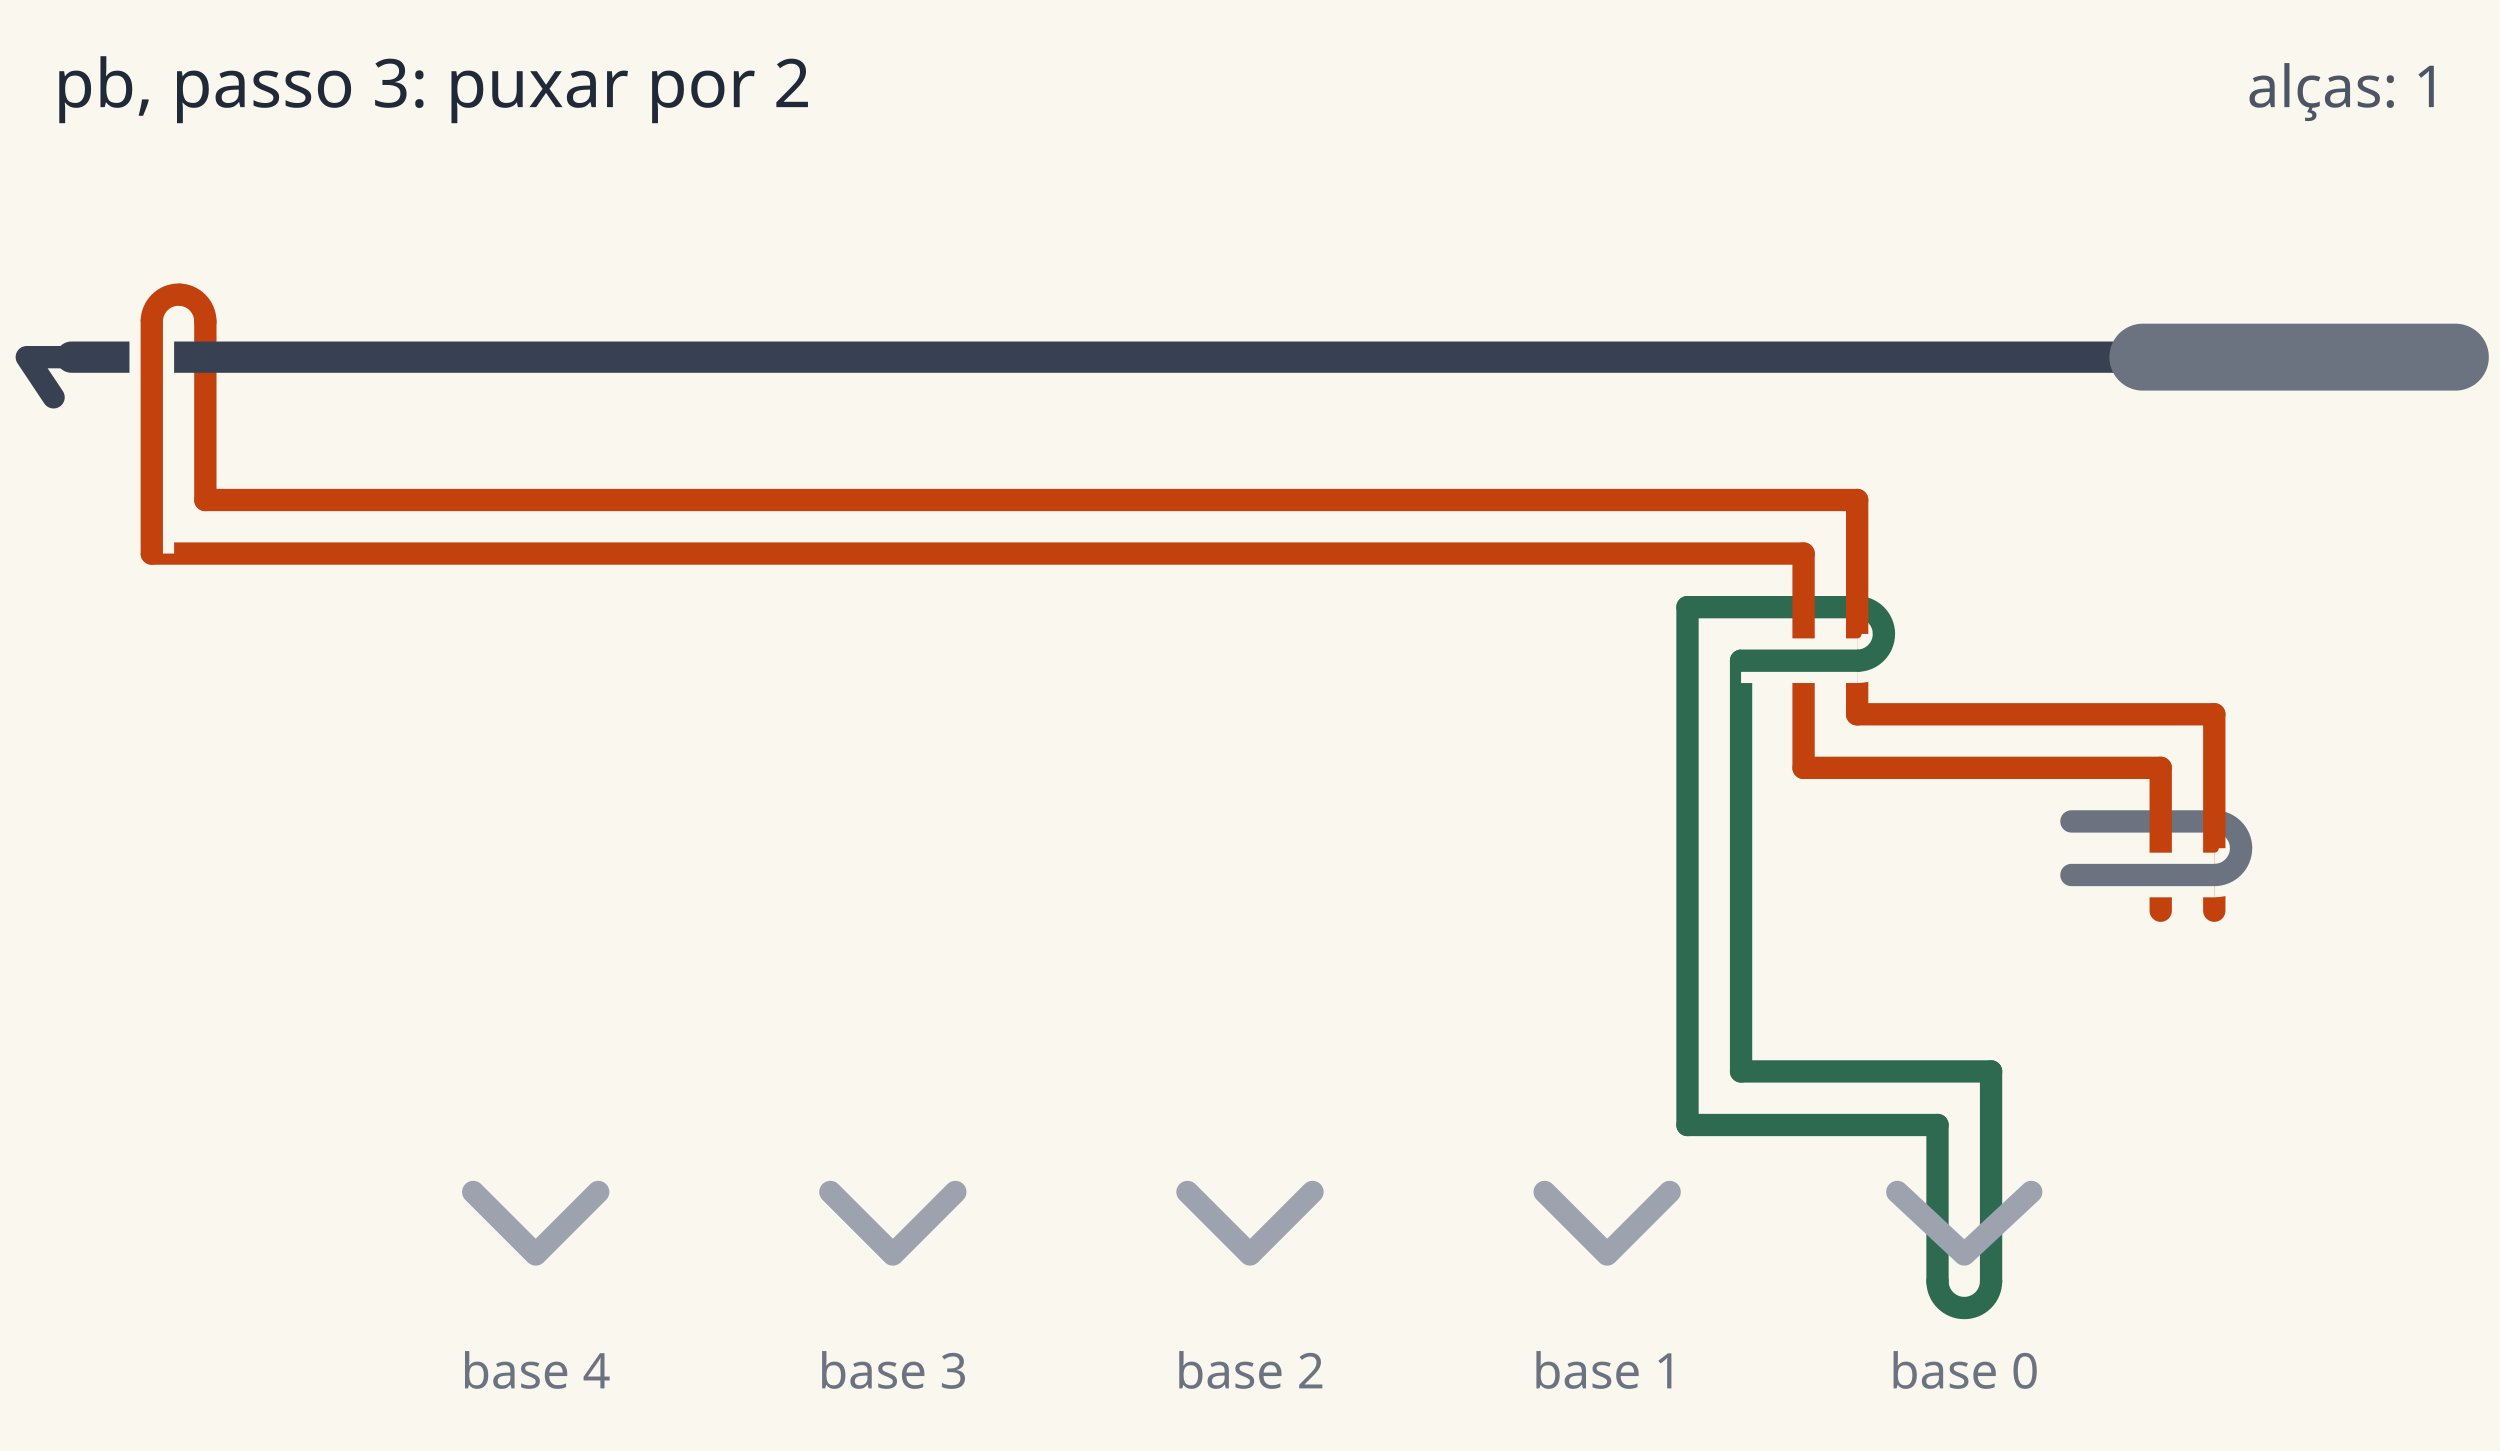
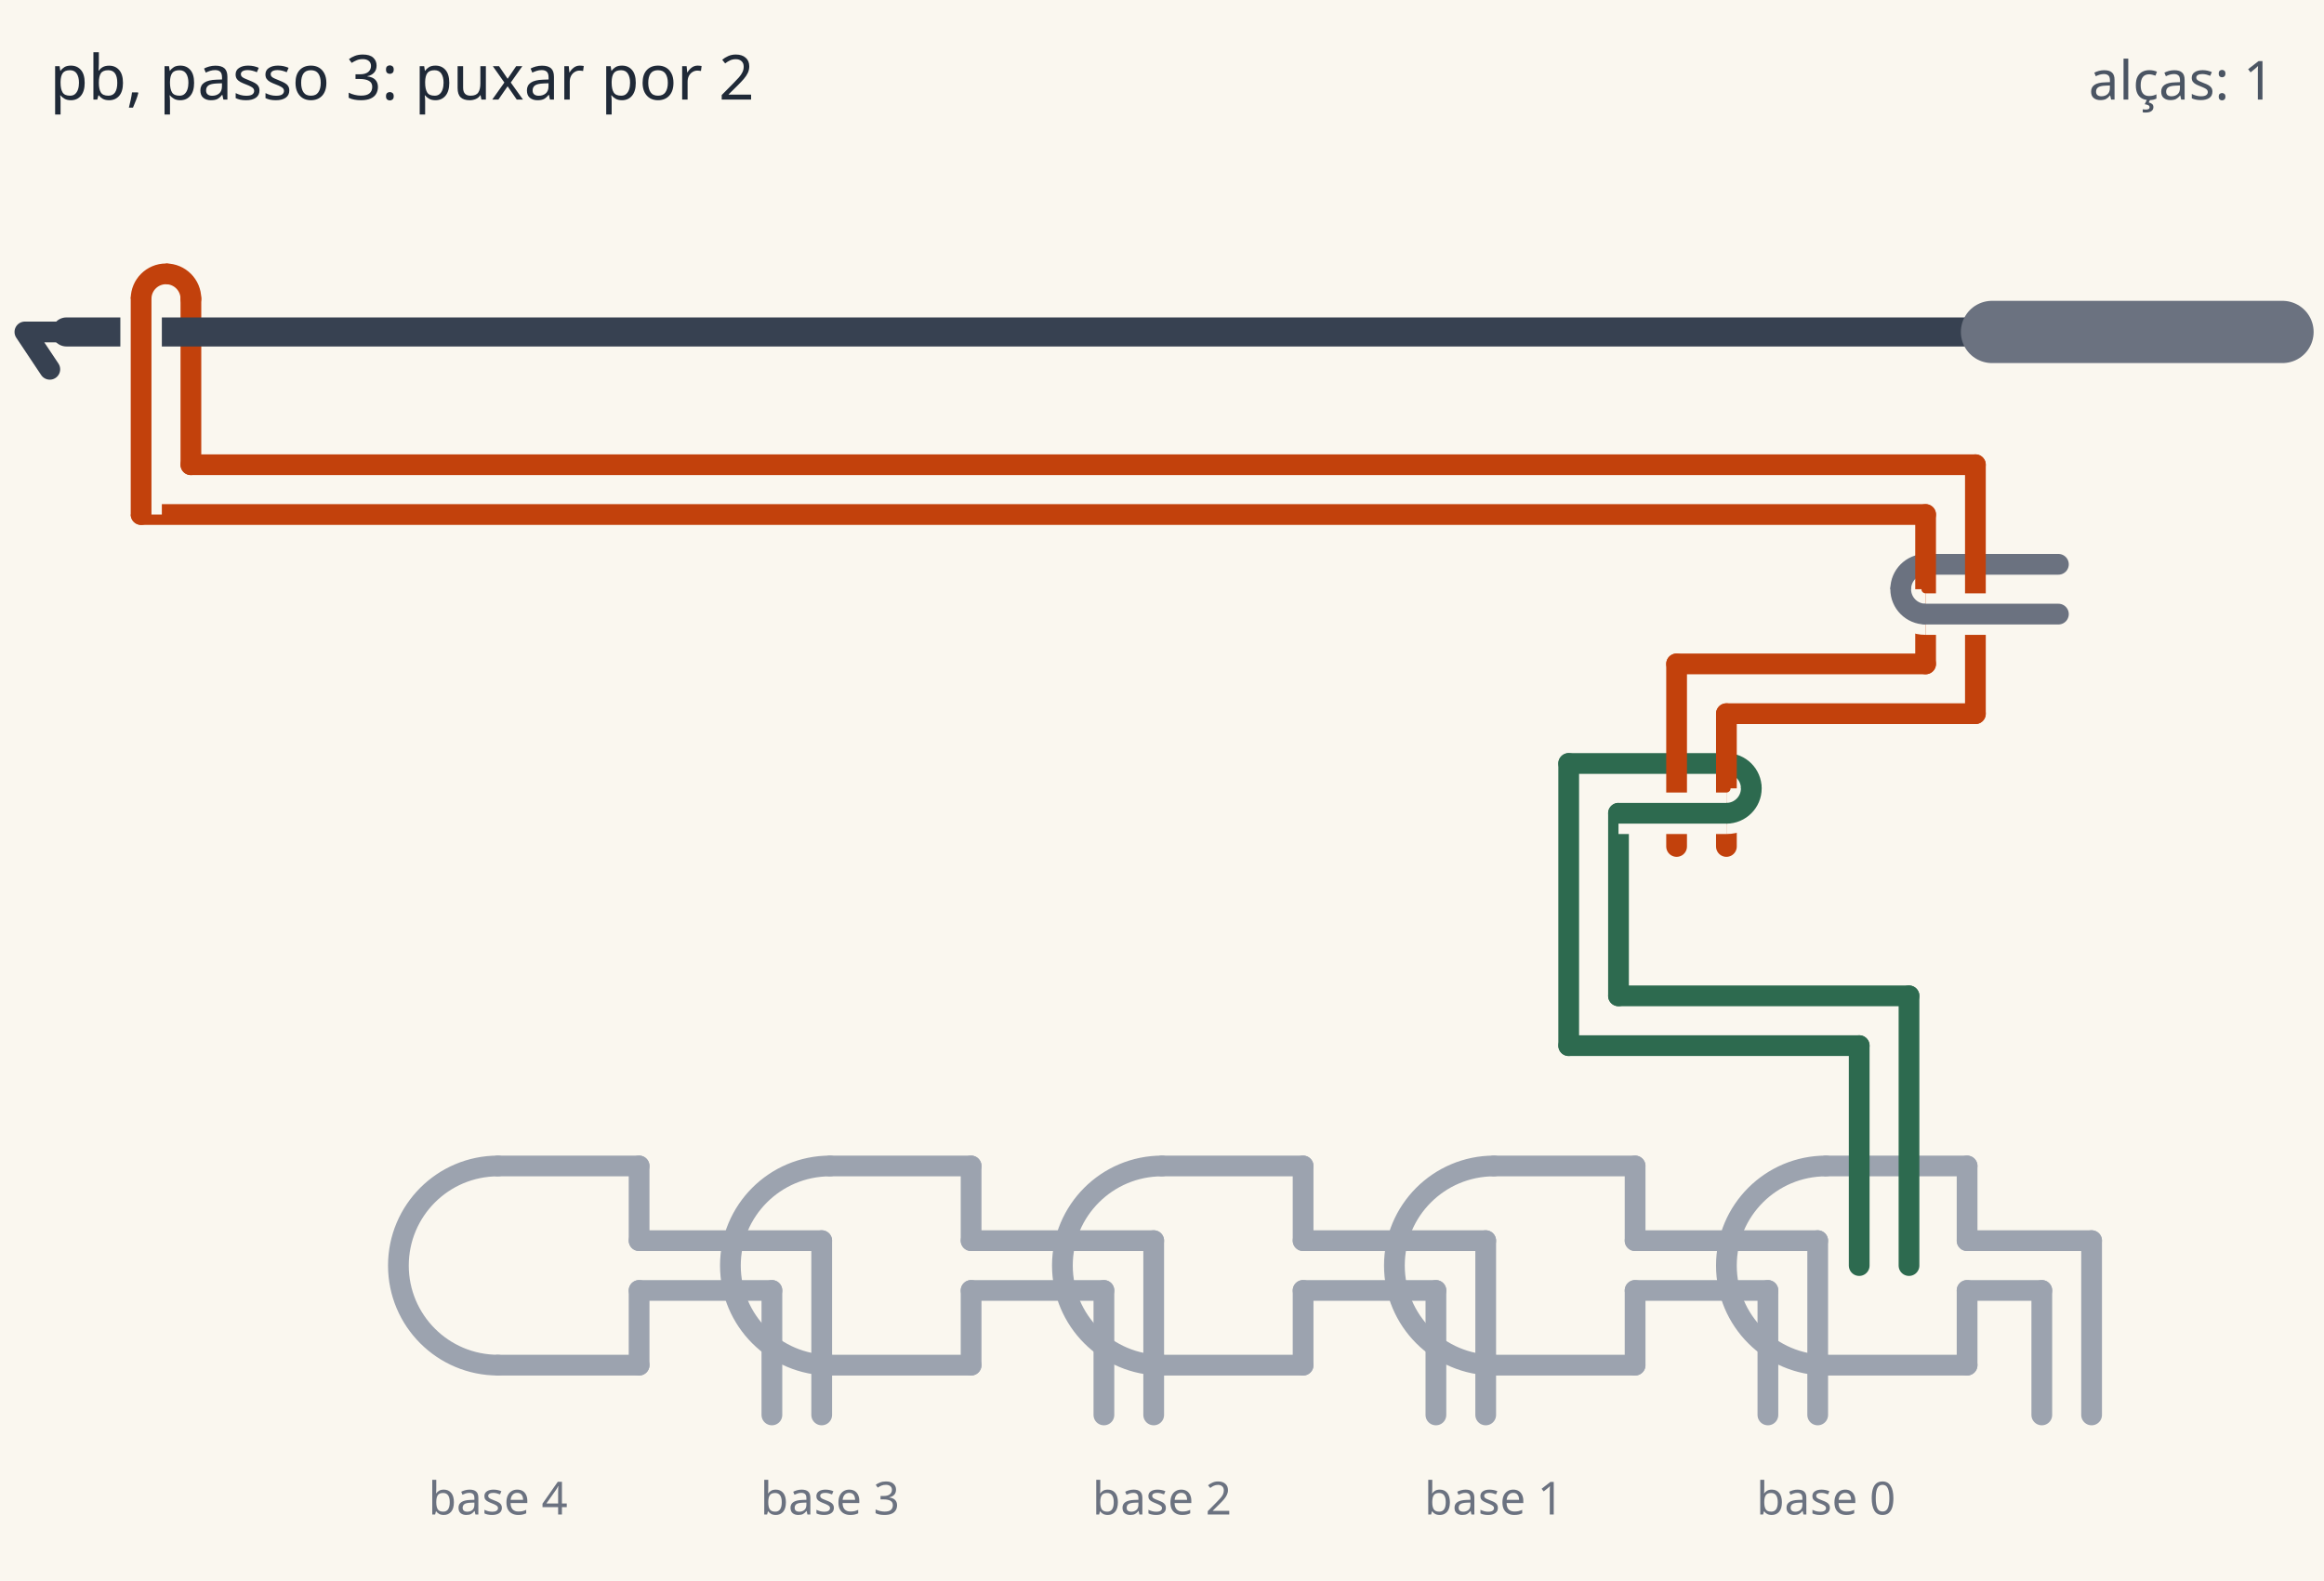
- <svg xmlns="http://www.w3.org/2000/svg" viewBox="0 0 560.0 325.0" width="560.0" height="325.0" font-family="sans-serif">
+ <svg xmlns="http://www.w3.org/2000/svg" viewBox="0 0 560.0 381.0" width="560.0" height="381.0" font-family="sans-serif">
  <rect width="100%" height="100%" fill="#faf7ef" />
  <text x="12" y="24" font-size="15" fill="#1f2937">pb, passo 3: puxar por 2</text>
  <text x="548.0" y="24" font-size="13" text-anchor="end" fill="#4b5563">alças: 1</text>
-   <text x="440.0" y="311.0" font-size="11" text-anchor="middle" fill="#6b7280">base 0</text>
-   <text x="360.0" y="311.0" font-size="11" text-anchor="middle" fill="#6b7280">base 1</text>
-   <text x="280.0" y="311.0" font-size="11" text-anchor="middle" fill="#6b7280">base 2</text>
-   <text x="200.0" y="311.0" font-size="11" text-anchor="middle" fill="#6b7280">base 3</text>
-   <text x="120.0" y="311.0" font-size="11" text-anchor="middle" fill="#6b7280">base 4</text>
-   <path data-bend="0" data-side="back" d="M 496.0 184.0 A 6 6 0 0 1 502.0 190.0" fill="none" stroke="#6b7280" stroke-width="5" stroke-linecap="round" />
-   <line data-pair="0" data-side="back" data-seg="0" data-loop="0" data-kind="initial" data-on-hook="0" data-part="back" data-cx="496.0" data-cy="190.0" data-hx="483.0" data-hw="19.0" x1="496.0" y1="184.0" x2="464.0" y2="184.0" stroke="#6b7280" stroke-width="5" stroke-linecap="round" />
-   <path data-bend="1" data-side="back" d="M 416.0 136.0 A 6 6 0 0 1 422.0 142.0" fill="none" stroke="#2d6a4f" stroke-width="5" stroke-linecap="round" />
-   <line data-pair="1" data-side="back" data-seg="0" data-loop="1" data-kind="pulled" data-on-hook="0" data-part="back" data-cx="416.0" data-cy="142.0" data-hx="403.0" data-hw="19.0" x1="416.0" y1="136.0" x2="378.0" y2="136.0" stroke="#2d6a4f" stroke-width="5" stroke-linecap="round" />
+   <text x="440.0" y="365.0" font-size="11" text-anchor="middle" fill="#6b7280">base 0</text>
+   <text x="360.0" y="365.0" font-size="11" text-anchor="middle" fill="#6b7280">base 1</text>
+   <text x="280.0" y="365.0" font-size="11" text-anchor="middle" fill="#6b7280">base 2</text>
+   <text x="200.0" y="365.0" font-size="11" text-anchor="middle" fill="#6b7280">base 3</text>
+   <text x="120.0" y="365.0" font-size="11" text-anchor="middle" fill="#6b7280">base 4</text>
+   <path data-bend="0" data-side="back" d="M 464.0 136.0 A 6 6 0 0 0 458.0 142.0" fill="none" stroke="#6b7280" stroke-width="5" stroke-linecap="round" />
+   <line data-pair="0" data-side="back" data-seg="0" data-loop="0" data-kind="initial" data-on-hook="0" data-part="back" data-cx="464.0" data-cy="142.0" data-hx="477.0" data-hw="19.0" x1="464.0" y1="136.0" x2="496.0" y2="136.0" stroke="#6b7280" stroke-width="5" stroke-linecap="round" />
+   <path data-bend="1" data-side="back" d="M 416.0 184.0 A 6 6 0 0 1 422.0 190.0" fill="none" stroke="#2d6a4f" stroke-width="5" stroke-linecap="round" />
+   <line data-pair="1" data-side="back" data-seg="0" data-loop="1" data-kind="pulled" data-on-hook="0" data-part="back" data-cx="416.0" data-cy="190.0" data-hx="403.0" data-hw="19.0" x1="416.0" y1="184.0" x2="378.0" y2="184.0" stroke="#2d6a4f" stroke-width="5" stroke-linecap="round" />
  <path data-bend="2" data-side="back" d="M 46.0 72 A 6 6 0 0 0 40.0 66" fill="none" stroke="#c2410c" stroke-width="5" stroke-linecap="round" />
  <line data-pair="2" data-side="back" data-seg="0" data-strand="2" data-draw="1" data-loop="2" data-kind="yo" data-on-hook="1" data-part="back" data-cx="40.0" data-cy="80" x1="46.0" y1="72.0" x2="46.0" y2="112.0" stroke="#c2410c" stroke-width="5" stroke-linecap="round" />
  <line data-hook="1" x1="544.0" y1="80" x2="16.0" y2="80" stroke="#374151" stroke-width="7" stroke-linecap="round" />
  <line data-hook-handle="1" x1="550.0" y1="80" x2="480.0" y2="80" stroke="#6b7280" stroke-width="15" stroke-linecap="round" />
  <path data-hook-tip="1" d="M 18.0 80 L 6.0 80 L 12.0 89" fill="none" stroke="#374151" stroke-width="5" stroke-linecap="round" stroke-linejoin="round" />
-   <line data-pair="1" data-side="back" data-seg="1" data-leg="1" data-base="0" x1="378.0" y1="136.0" x2="378.0" y2="252.0" stroke="#2d6a4f" stroke-width="5" stroke-linecap="round" />
-   <line data-pair="1" data-side="back" data-seg="2" data-leg="1" data-base="0" x1="378.0" y1="252.0" x2="434.0" y2="252.0" stroke="#2d6a4f" stroke-width="5" stroke-linecap="round" />
-   <line data-pair="1" data-side="back" data-seg="3" data-leg="1" data-base="0" x1="434.0" y1="252.0" x2="434.0" y2="287.0" stroke="#2d6a4f" stroke-width="5" stroke-linecap="round" />
-   <line data-pair="1" data-side="front" data-seg="1" data-leg="1" data-base="0" x1="390.0" y1="148.0" x2="390.0" y2="240.0" stroke="#2d6a4f" stroke-width="5" stroke-linecap="round" />
-   <line data-pair="1" data-side="front" data-seg="2" data-leg="1" data-base="0" x1="390.0" y1="240.0" x2="446.0" y2="240.0" stroke="#2d6a4f" stroke-width="5" stroke-linecap="round" />
-   <line data-pair="1" data-side="front" data-seg="3" data-leg="1" data-base="0" x1="446.0" y1="240.0" x2="446.0" y2="287.0" stroke="#2d6a4f" stroke-width="5" stroke-linecap="round" />
-   <line data-pair="2" data-side="back" data-seg="1" data-strand="2" data-draw="1" x1="46.0" y1="112.0" x2="416.0" y2="112.0" stroke="#c2410c" stroke-width="5" stroke-linecap="round" />
-   <line data-pair="2" data-side="back" data-seg="2" data-strand="2" data-draw="1" data-through="1" x1="416.0" y1="112.0" x2="416.0" y2="160.0" stroke="#c2410c" stroke-width="5" stroke-linecap="round" />
-   <line data-pair="2" data-side="back" data-seg="3" data-strand="2" data-draw="1" x1="416.0" y1="160.0" x2="496.0" y2="160.0" stroke="#c2410c" stroke-width="5" stroke-linecap="round" />
-   <line data-pair="2" data-side="back" data-seg="4" data-strand="2" data-draw="1" data-through="0" x1="496.0" y1="160.0" x2="496.0" y2="204.0" stroke="#c2410c" stroke-width="5" stroke-linecap="round" />
-   <line data-pair="2" data-side="front" data-seg="1" data-strand="2" data-draw="1" x1="34.0" y1="124.0" x2="404.0" y2="124.0" stroke="#c2410c" stroke-width="5" stroke-linecap="round" />
-   <line data-pair="2" data-side="front" data-seg="2" data-strand="2" data-draw="1" data-through="1" x1="404.0" y1="124.0" x2="404.0" y2="172.0" stroke="#c2410c" stroke-width="5" stroke-linecap="round" />
-   <line data-pair="2" data-side="front" data-seg="3" data-strand="2" data-draw="1" x1="404.0" y1="172.0" x2="484.0" y2="172.0" stroke="#c2410c" stroke-width="5" stroke-linecap="round" />
-   <line data-pair="2" data-side="front" data-seg="4" data-strand="2" data-draw="1" data-through="0" x1="484.0" y1="172.0" x2="484.0" y2="204.0" stroke="#c2410c" stroke-width="5" stroke-linecap="round" />
-   <path data-leg-curve="1" data-base="0" d="M 446.0 287.0 A 6 6 0 0 1 434.0 287.0" fill="none" stroke="#2d6a4f" stroke-width="5" stroke-linecap="round" />
-   <path data-base-top="0" data-cx="440.0" data-hw="15.0" d="M 425.0 267.0 L 440.0 281.0 L 455.0 267.0" fill="none" stroke="#9ca3af" stroke-width="5" stroke-linecap="round" stroke-linejoin="round" />
-   <path data-base-top="1" data-cx="360.0" data-hw="14.0" d="M 346.0 267.0 L 360.0 281.0 L 374.0 267.0" fill="none" stroke="#9ca3af" stroke-width="5" stroke-linecap="round" stroke-linejoin="round" />
-   <path data-base-top="2" data-cx="280.0" data-hw="14.0" d="M 266.0 267.0 L 280.0 281.0 L 294.0 267.0" fill="none" stroke="#9ca3af" stroke-width="5" stroke-linecap="round" stroke-linejoin="round" />
-   <path data-base-top="3" data-cx="200.0" data-hw="14.0" d="M 186.0 267.0 L 200.0 281.0 L 214.0 267.0" fill="none" stroke="#9ca3af" stroke-width="5" stroke-linecap="round" stroke-linejoin="round" />
-   <path data-base-top="4" data-cx="120.0" data-hw="14.0" d="M 106.0 267.0 L 120.0 281.0 L 134.0 267.0" fill="none" stroke="#9ca3af" stroke-width="5" stroke-linecap="round" stroke-linejoin="round" />
-   <path d="M 502.0 190.0 A 6 6 0 0 1 496.0 196.0" stroke="#faf7ef" stroke-width="10" stroke-linecap="butt" fill="none" />
-   <path data-bend="0" data-side="front" d="M 502.0 190.0 A 6 6 0 0 1 496.0 196.0" fill="none" stroke="#6b7280" stroke-width="5" stroke-linecap="round" />
-   <line x1="496.0" y1="196.0" x2="464.0" y2="196.0" stroke="#faf7ef" stroke-width="10" stroke-linecap="butt" fill="none" />
-   <line data-pair="0" data-side="front" data-seg="0" data-loop="0" data-kind="initial" data-on-hook="0" data-part="front" data-cx="496.0" data-cy="190.0" data-hx="483.0" data-hw="19.0" x1="496.0" y1="196.0" x2="464.0" y2="196.0" stroke="#6b7280" stroke-width="5" stroke-linecap="round" />
-   <path d="M 422.0 142.0 A 6 6 0 0 1 416.0 148.0" stroke="#faf7ef" stroke-width="10" stroke-linecap="butt" fill="none" />
-   <path data-bend="1" data-side="front" d="M 422.0 142.0 A 6 6 0 0 1 416.0 148.0" fill="none" stroke="#2d6a4f" stroke-width="5" stroke-linecap="round" />
-   <line x1="416.0" y1="148.0" x2="390.0" y2="148.0" stroke="#faf7ef" stroke-width="10" stroke-linecap="butt" fill="none" />
-   <line data-pair="1" data-side="front" data-seg="0" data-loop="1" data-kind="pulled" data-on-hook="0" data-part="front" data-cx="416.0" data-cy="142.0" data-hx="403.0" data-hw="19.0" x1="416.0" y1="148.0" x2="390.0" y2="148.0" stroke="#2d6a4f" stroke-width="5" stroke-linecap="round" />
+   <path data-base-top="0" data-cx="440.0" data-cy="305.0" data-hx="445.0" data-hw="21.0" d="M 440.0 281.0 A 24 24 0 0 0 440.0 329.0" fill="none" stroke="#9ca3af" stroke-width="5" stroke-linecap="round" />
+   <path data-base-top="1" data-cx="360.0" data-cy="305.0" data-hx="365.0" data-hw="21.0" d="M 360.0 281.0 A 24 24 0 0 0 360.0 329.0" fill="none" stroke="#9ca3af" stroke-width="5" stroke-linecap="round" />
+   <path data-base-top="2" data-cx="280.0" data-cy="305.0" data-hx="285.0" data-hw="21.0" d="M 280.0 281.0 A 24 24 0 0 0 280.0 329.0" fill="none" stroke="#9ca3af" stroke-width="5" stroke-linecap="round" />
+   <path data-base-top="3" data-cx="200.0" data-cy="305.0" data-hx="205.0" data-hw="21.0" d="M 200.0 281.0 A 24 24 0 0 0 200.0 329.0" fill="none" stroke="#9ca3af" stroke-width="5" stroke-linecap="round" />
+   <path data-base-top="4" data-cx="120.0" data-cy="305.0" data-hx="125.0" data-hw="21.0" d="M 120.0 281.0 A 24 24 0 0 0 120.0 329.0" fill="none" stroke="#9ca3af" stroke-width="5" stroke-linecap="round" />
+   <line data-base-line="0" data-seg="0" x1="440.0" y1="281.0" x2="474.0" y2="281.0" stroke="#9ca3af" stroke-width="5" stroke-linecap="round" />
+   <line data-base-line="0" data-seg="1" x1="474.0" y1="281.0" x2="474.0" y2="299.0" stroke="#9ca3af" stroke-width="5" stroke-linecap="round" />
+   <line data-base-line="0" data-seg="2" x1="474.0" y1="299.0" x2="504.0" y2="299.0" stroke="#9ca3af" stroke-width="5" stroke-linecap="round" />
+   <line data-base-line="0" data-seg="3" x1="504.0" y1="299.0" x2="504.0" y2="341.0" stroke="#9ca3af" stroke-width="5" stroke-linecap="round" />
+   <line data-base-line="0" data-seg="4" x1="440.0" y1="329.0" x2="474.0" y2="329.0" stroke="#9ca3af" stroke-width="5" stroke-linecap="round" />
+   <line data-base-line="0" data-seg="5" x1="474.0" y1="329.0" x2="474.0" y2="311.0" stroke="#9ca3af" stroke-width="5" stroke-linecap="round" />
+   <line data-base-line="0" data-seg="6" x1="474.0" y1="311.0" x2="492.0" y2="311.0" stroke="#9ca3af" stroke-width="5" stroke-linecap="round" />
+   <line data-base-line="0" data-seg="7" x1="492.0" y1="311.0" x2="492.0" y2="341.0" stroke="#9ca3af" stroke-width="5" stroke-linecap="round" />
+   <line data-base-line="1" data-seg="0" x1="360.0" y1="281.0" x2="394.0" y2="281.0" stroke="#9ca3af" stroke-width="5" stroke-linecap="round" />
+   <line data-base-line="1" data-seg="1" x1="394.0" y1="281.0" x2="394.0" y2="299.0" stroke="#9ca3af" stroke-width="5" stroke-linecap="round" />
+   <line data-base-line="1" data-seg="2" x1="394.0" y1="299.0" x2="438.0" y2="299.0" stroke="#9ca3af" stroke-width="5" stroke-linecap="round" />
+   <line data-base-line="1" data-seg="3" x1="438.0" y1="299.0" x2="438.0" y2="341.0" stroke="#9ca3af" stroke-width="5" stroke-linecap="round" />
+   <line data-base-line="1" data-seg="4" x1="360.0" y1="329.0" x2="394.0" y2="329.0" stroke="#9ca3af" stroke-width="5" stroke-linecap="round" />
+   <line data-base-line="1" data-seg="5" x1="394.0" y1="329.0" x2="394.0" y2="311.0" stroke="#9ca3af" stroke-width="5" stroke-linecap="round" />
+   <line data-base-line="1" data-seg="6" x1="394.0" y1="311.0" x2="426.0" y2="311.0" stroke="#9ca3af" stroke-width="5" stroke-linecap="round" />
+   <line data-base-line="1" data-seg="7" x1="426.0" y1="311.0" x2="426.0" y2="341.0" stroke="#9ca3af" stroke-width="5" stroke-linecap="round" />
+   <line data-base-line="2" data-seg="0" x1="280.0" y1="281.0" x2="314.0" y2="281.0" stroke="#9ca3af" stroke-width="5" stroke-linecap="round" />
+   <line data-base-line="2" data-seg="1" x1="314.0" y1="281.0" x2="314.0" y2="299.0" stroke="#9ca3af" stroke-width="5" stroke-linecap="round" />
+   <line data-base-line="2" data-seg="2" x1="314.0" y1="299.0" x2="358.0" y2="299.0" stroke="#9ca3af" stroke-width="5" stroke-linecap="round" />
+   <line data-base-line="2" data-seg="3" x1="358.0" y1="299.0" x2="358.0" y2="341.0" stroke="#9ca3af" stroke-width="5" stroke-linecap="round" />
+   <line data-base-line="2" data-seg="4" x1="280.0" y1="329.0" x2="314.0" y2="329.0" stroke="#9ca3af" stroke-width="5" stroke-linecap="round" />
+   <line data-base-line="2" data-seg="5" x1="314.0" y1="329.0" x2="314.0" y2="311.0" stroke="#9ca3af" stroke-width="5" stroke-linecap="round" />
+   <line data-base-line="2" data-seg="6" x1="314.0" y1="311.0" x2="346.0" y2="311.0" stroke="#9ca3af" stroke-width="5" stroke-linecap="round" />
+   <line data-base-line="2" data-seg="7" x1="346.0" y1="311.0" x2="346.0" y2="341.0" stroke="#9ca3af" stroke-width="5" stroke-linecap="round" />
+   <line data-base-line="3" data-seg="0" x1="200.0" y1="281.0" x2="234.0" y2="281.0" stroke="#9ca3af" stroke-width="5" stroke-linecap="round" />
+   <line data-base-line="3" data-seg="1" x1="234.0" y1="281.0" x2="234.0" y2="299.0" stroke="#9ca3af" stroke-width="5" stroke-linecap="round" />
+   <line data-base-line="3" data-seg="2" x1="234.0" y1="299.0" x2="278.0" y2="299.0" stroke="#9ca3af" stroke-width="5" stroke-linecap="round" />
+   <line data-base-line="3" data-seg="3" x1="278.0" y1="299.0" x2="278.0" y2="341.0" stroke="#9ca3af" stroke-width="5" stroke-linecap="round" />
+   <line data-base-line="3" data-seg="4" x1="200.0" y1="329.0" x2="234.0" y2="329.0" stroke="#9ca3af" stroke-width="5" stroke-linecap="round" />
+   <line data-base-line="3" data-seg="5" x1="234.0" y1="329.0" x2="234.0" y2="311.0" stroke="#9ca3af" stroke-width="5" stroke-linecap="round" />
+   <line data-base-line="3" data-seg="6" x1="234.0" y1="311.0" x2="266.0" y2="311.0" stroke="#9ca3af" stroke-width="5" stroke-linecap="round" />
+   <line data-base-line="3" data-seg="7" x1="266.0" y1="311.0" x2="266.0" y2="341.0" stroke="#9ca3af" stroke-width="5" stroke-linecap="round" />
+   <line data-base-line="4" data-seg="0" x1="120.0" y1="281.0" x2="154.0" y2="281.0" stroke="#9ca3af" stroke-width="5" stroke-linecap="round" />
+   <line data-base-line="4" data-seg="1" x1="154.0" y1="281.0" x2="154.0" y2="299.0" stroke="#9ca3af" stroke-width="5" stroke-linecap="round" />
+   <line data-base-line="4" data-seg="2" x1="154.0" y1="299.0" x2="198.0" y2="299.0" stroke="#9ca3af" stroke-width="5" stroke-linecap="round" />
+   <line data-base-line="4" data-seg="3" x1="198.0" y1="299.0" x2="198.0" y2="341.0" stroke="#9ca3af" stroke-width="5" stroke-linecap="round" />
+   <line data-base-line="4" data-seg="4" x1="120.0" y1="329.0" x2="154.0" y2="329.0" stroke="#9ca3af" stroke-width="5" stroke-linecap="round" />
+   <line data-base-line="4" data-seg="5" x1="154.0" y1="329.0" x2="154.0" y2="311.0" stroke="#9ca3af" stroke-width="5" stroke-linecap="round" />
+   <line data-base-line="4" data-seg="6" x1="154.0" y1="311.0" x2="186.0" y2="311.0" stroke="#9ca3af" stroke-width="5" stroke-linecap="round" />
+   <line data-base-line="4" data-seg="7" x1="186.0" y1="311.0" x2="186.0" y2="341.0" stroke="#9ca3af" stroke-width="5" stroke-linecap="round" />
+   <line data-pair="1" data-side="back" data-seg="1" data-leg="1" data-base="0" x1="378.0" y1="184.0" x2="378.0" y2="252.0" stroke="#2d6a4f" stroke-width="5" stroke-linecap="round" />
+   <line data-pair="1" data-side="back" data-seg="2" data-leg="1" data-base="0" x1="378.0" y1="252.0" x2="448.0" y2="252.0" stroke="#2d6a4f" stroke-width="5" stroke-linecap="round" />
+   <line data-pair="1" data-side="back" data-seg="3" data-leg="1" data-base="0" x1="448.0" y1="252.0" x2="448.0" y2="305.0" stroke="#2d6a4f" stroke-width="5" stroke-linecap="round" />
+   <line data-pair="1" data-side="front" data-seg="1" data-leg="1" data-base="0" x1="390.0" y1="196.0" x2="390.0" y2="240.0" stroke="#2d6a4f" stroke-width="5" stroke-linecap="round" />
+   <line data-pair="1" data-side="front" data-seg="2" data-leg="1" data-base="0" x1="390.0" y1="240.0" x2="460.0" y2="240.0" stroke="#2d6a4f" stroke-width="5" stroke-linecap="round" />
+   <line data-pair="1" data-side="front" data-seg="3" data-leg="1" data-base="0" x1="460.0" y1="240.0" x2="460.0" y2="305.0" stroke="#2d6a4f" stroke-width="5" stroke-linecap="round" />
+   <line data-pair="2" data-side="back" data-seg="1" data-strand="2" data-draw="1" x1="46.0" y1="112.0" x2="476.0" y2="112.0" stroke="#c2410c" stroke-width="5" stroke-linecap="round" />
+   <line data-pair="2" data-side="back" data-seg="2" data-strand="2" data-draw="1" data-through="0" x1="476.0" y1="112.0" x2="476.0" y2="172.0" stroke="#c2410c" stroke-width="5" stroke-linecap="round" />
+   <line data-pair="2" data-side="back" data-seg="3" data-strand="2" data-draw="1" x1="476.0" y1="172.0" x2="416.0" y2="172.0" stroke="#c2410c" stroke-width="5" stroke-linecap="round" />
+   <line data-pair="2" data-side="back" data-seg="4" data-strand="2" data-draw="1" data-through="1" x1="416.0" y1="172.0" x2="416.0" y2="204.0" stroke="#c2410c" stroke-width="5" stroke-linecap="round" />
+   <line data-pair="2" data-side="front" data-seg="1" data-strand="2" data-draw="1" x1="34.0" y1="124.0" x2="464.0" y2="124.0" stroke="#c2410c" stroke-width="5" stroke-linecap="round" />
+   <line data-pair="2" data-side="front" data-seg="2" data-strand="2" data-draw="1" data-through="0" x1="464.0" y1="124.0" x2="464.0" y2="160.0" stroke="#c2410c" stroke-width="5" stroke-linecap="round" />
+   <line data-pair="2" data-side="front" data-seg="3" data-strand="2" data-draw="1" x1="464.0" y1="160.0" x2="404.0" y2="160.0" stroke="#c2410c" stroke-width="5" stroke-linecap="round" />
+   <line data-pair="2" data-side="front" data-seg="4" data-strand="2" data-draw="1" data-through="1" x1="404.0" y1="160.0" x2="404.0" y2="204.0" stroke="#c2410c" stroke-width="5" stroke-linecap="round" />
+   <path d="M 458.0 142.0 A 6 6 0 0 0 464.0 148.0" stroke="#faf7ef" stroke-width="10" stroke-linecap="butt" fill="none" />
+   <path data-bend="0" data-side="front" d="M 458.0 142.0 A 6 6 0 0 0 464.0 148.0" fill="none" stroke="#6b7280" stroke-width="5" stroke-linecap="round" />
+   <line x1="464.0" y1="148.0" x2="496.0" y2="148.0" stroke="#faf7ef" stroke-width="10" stroke-linecap="butt" fill="none" />
+   <line data-pair="0" data-side="front" data-seg="0" data-loop="0" data-kind="initial" data-on-hook="0" data-part="front" data-cx="464.0" data-cy="142.0" data-hx="477.0" data-hw="19.0" x1="464.0" y1="148.0" x2="496.0" y2="148.0" stroke="#6b7280" stroke-width="5" stroke-linecap="round" />
+   <path d="M 422.0 190.0 A 6 6 0 0 1 416.0 196.0" stroke="#faf7ef" stroke-width="10" stroke-linecap="butt" fill="none" />
+   <path data-bend="1" data-side="front" d="M 422.0 190.0 A 6 6 0 0 1 416.0 196.0" fill="none" stroke="#2d6a4f" stroke-width="5" stroke-linecap="round" />
+   <line x1="416.0" y1="196.0" x2="390.0" y2="196.0" stroke="#faf7ef" stroke-width="10" stroke-linecap="butt" fill="none" />
+   <line data-pair="1" data-side="front" data-seg="0" data-loop="1" data-kind="pulled" data-on-hook="0" data-part="front" data-cx="416.0" data-cy="190.0" data-hx="403.0" data-hw="19.0" x1="416.0" y1="196.0" x2="390.0" y2="196.0" stroke="#2d6a4f" stroke-width="5" stroke-linecap="round" />
  <path d="M 40.0 66 A 6 6 0 0 0 34.0 72" stroke="#faf7ef" stroke-width="10" stroke-linecap="butt" fill="none" />
  <path data-bend="2" data-side="front" d="M 40.0 66 A 6 6 0 0 0 34.0 72" fill="none" stroke="#c2410c" stroke-width="5" stroke-linecap="round" />
  <line x1="34.0" y1="72.0" x2="34.0" y2="124.0" stroke="#faf7ef" stroke-width="10" stroke-linecap="butt" fill="none" />
  <line data-pair="2" data-side="front" data-seg="0" data-strand="2" data-draw="1" data-loop="2" data-kind="yo" data-on-hook="1" data-part="front" data-cx="40.0" data-cy="80" x1="34.0" y1="72.0" x2="34.0" y2="124.0" stroke="#c2410c" stroke-width="5" stroke-linecap="round" />
</svg>
